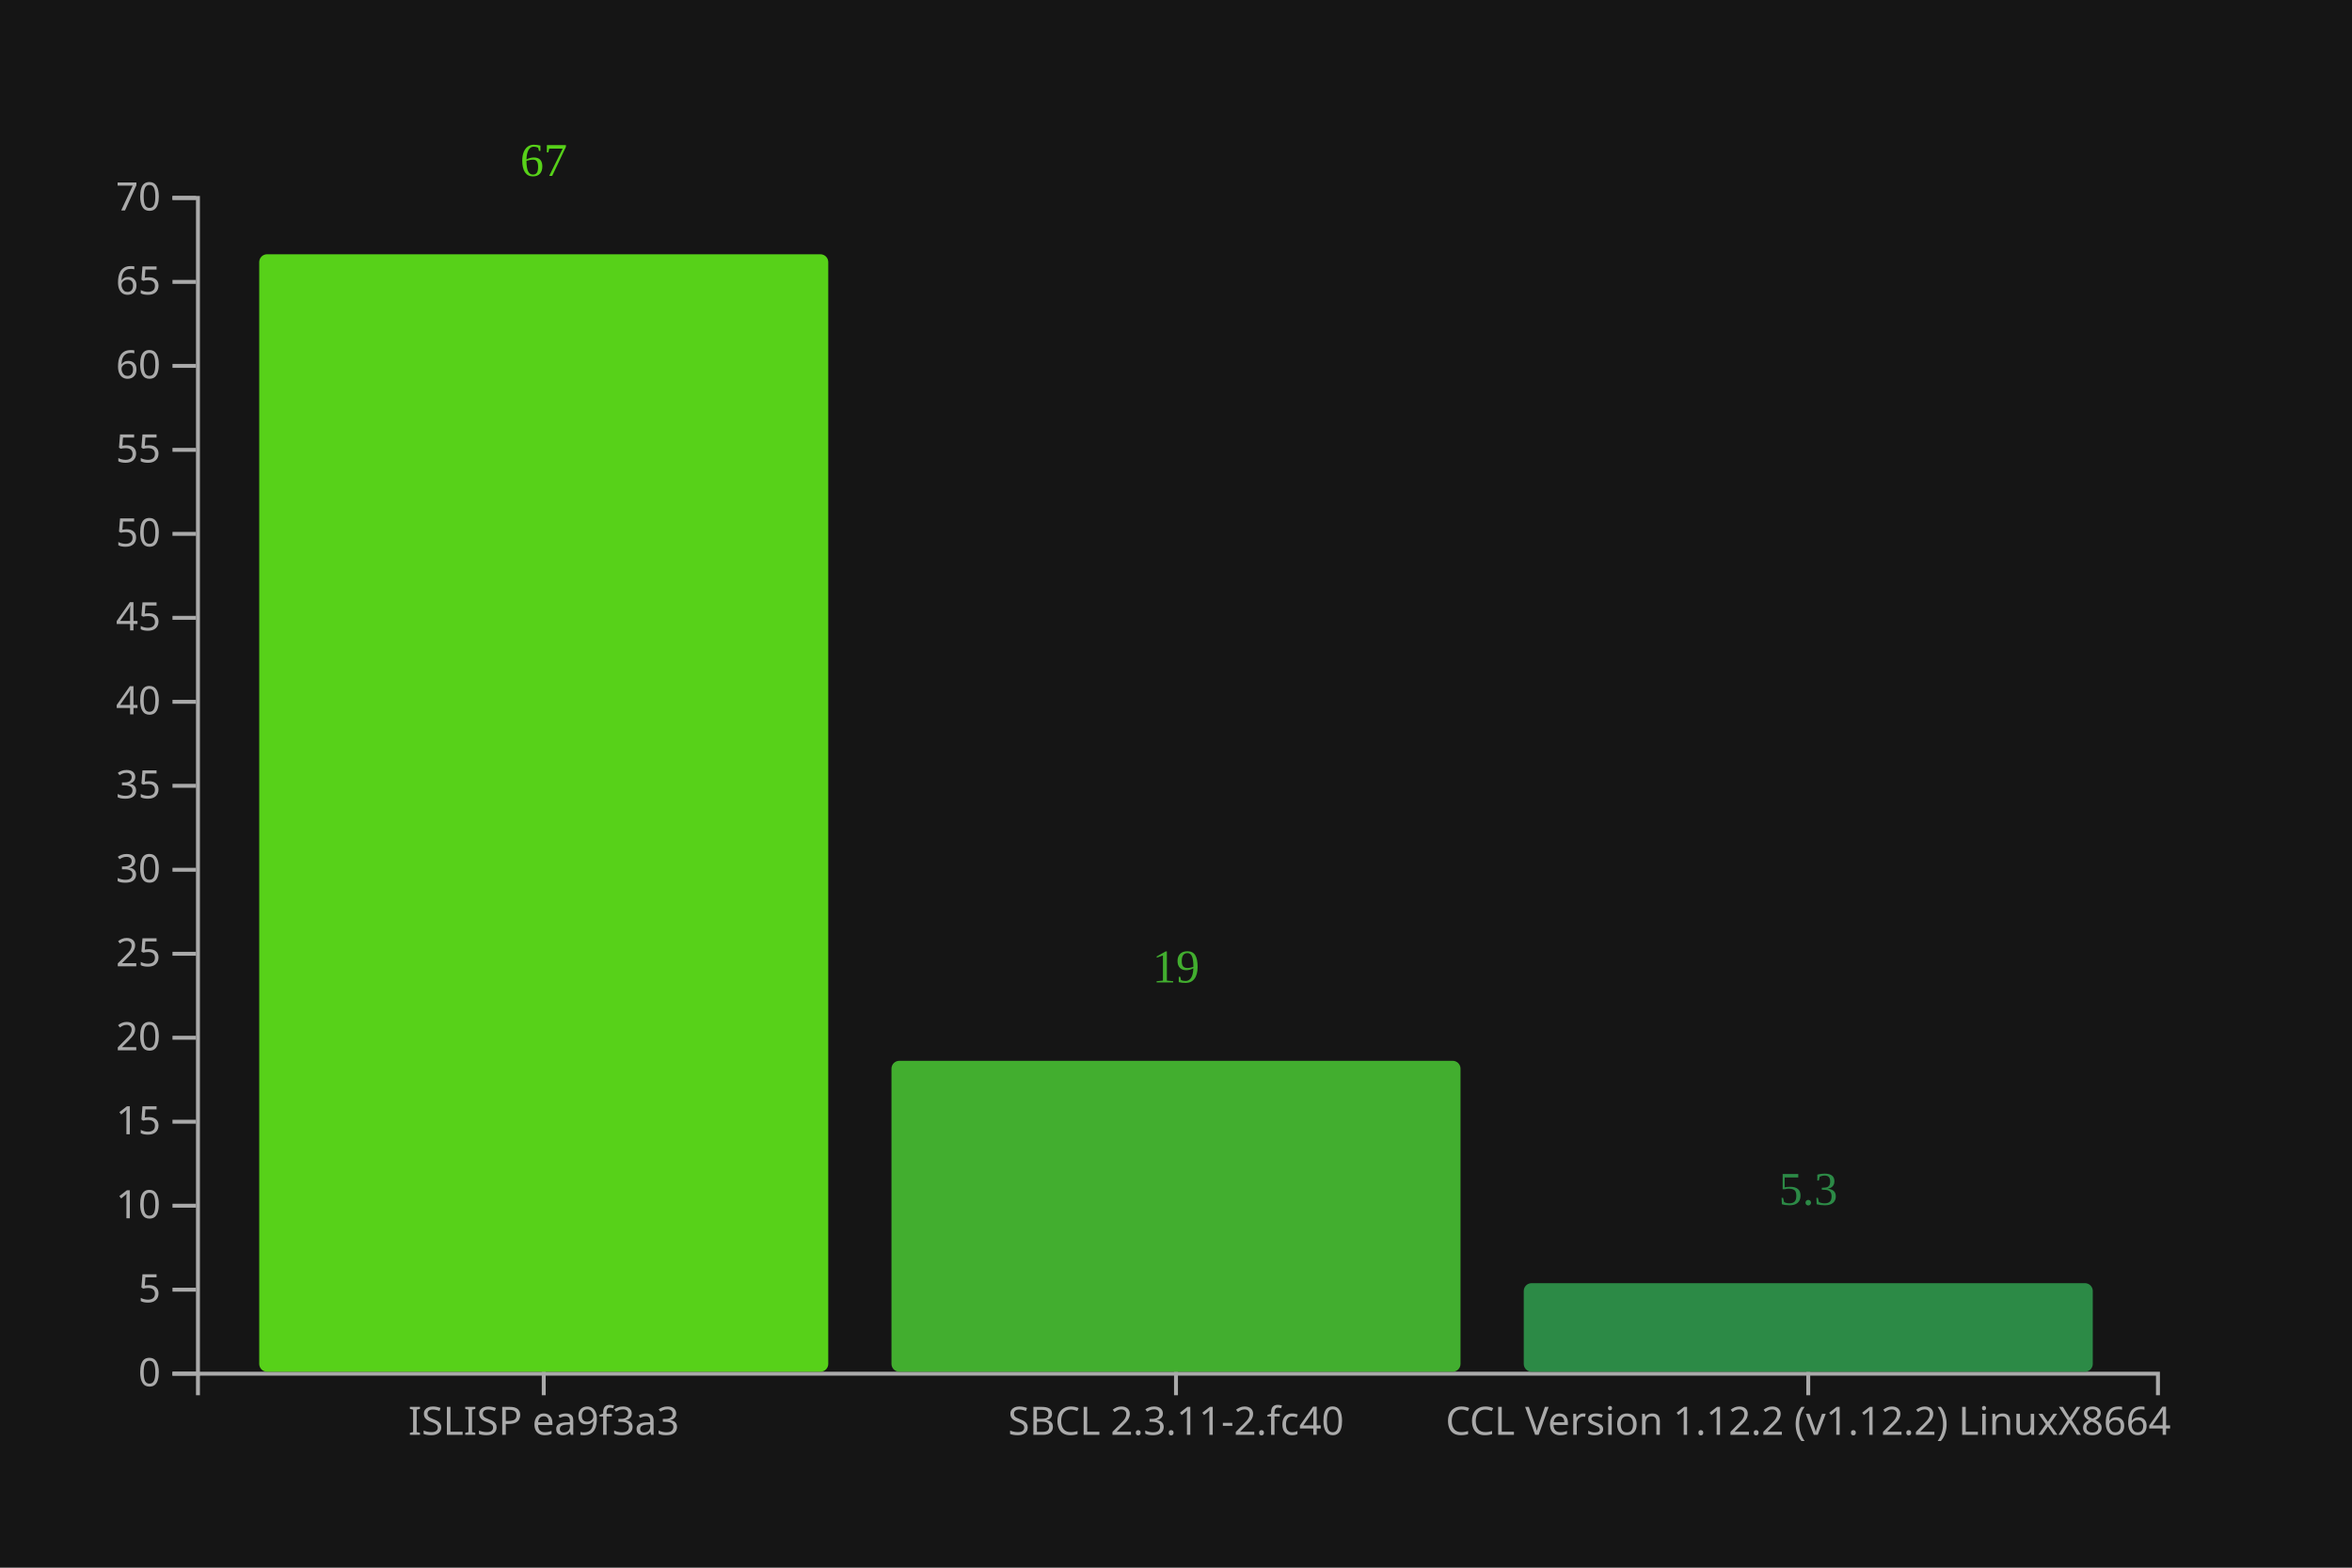
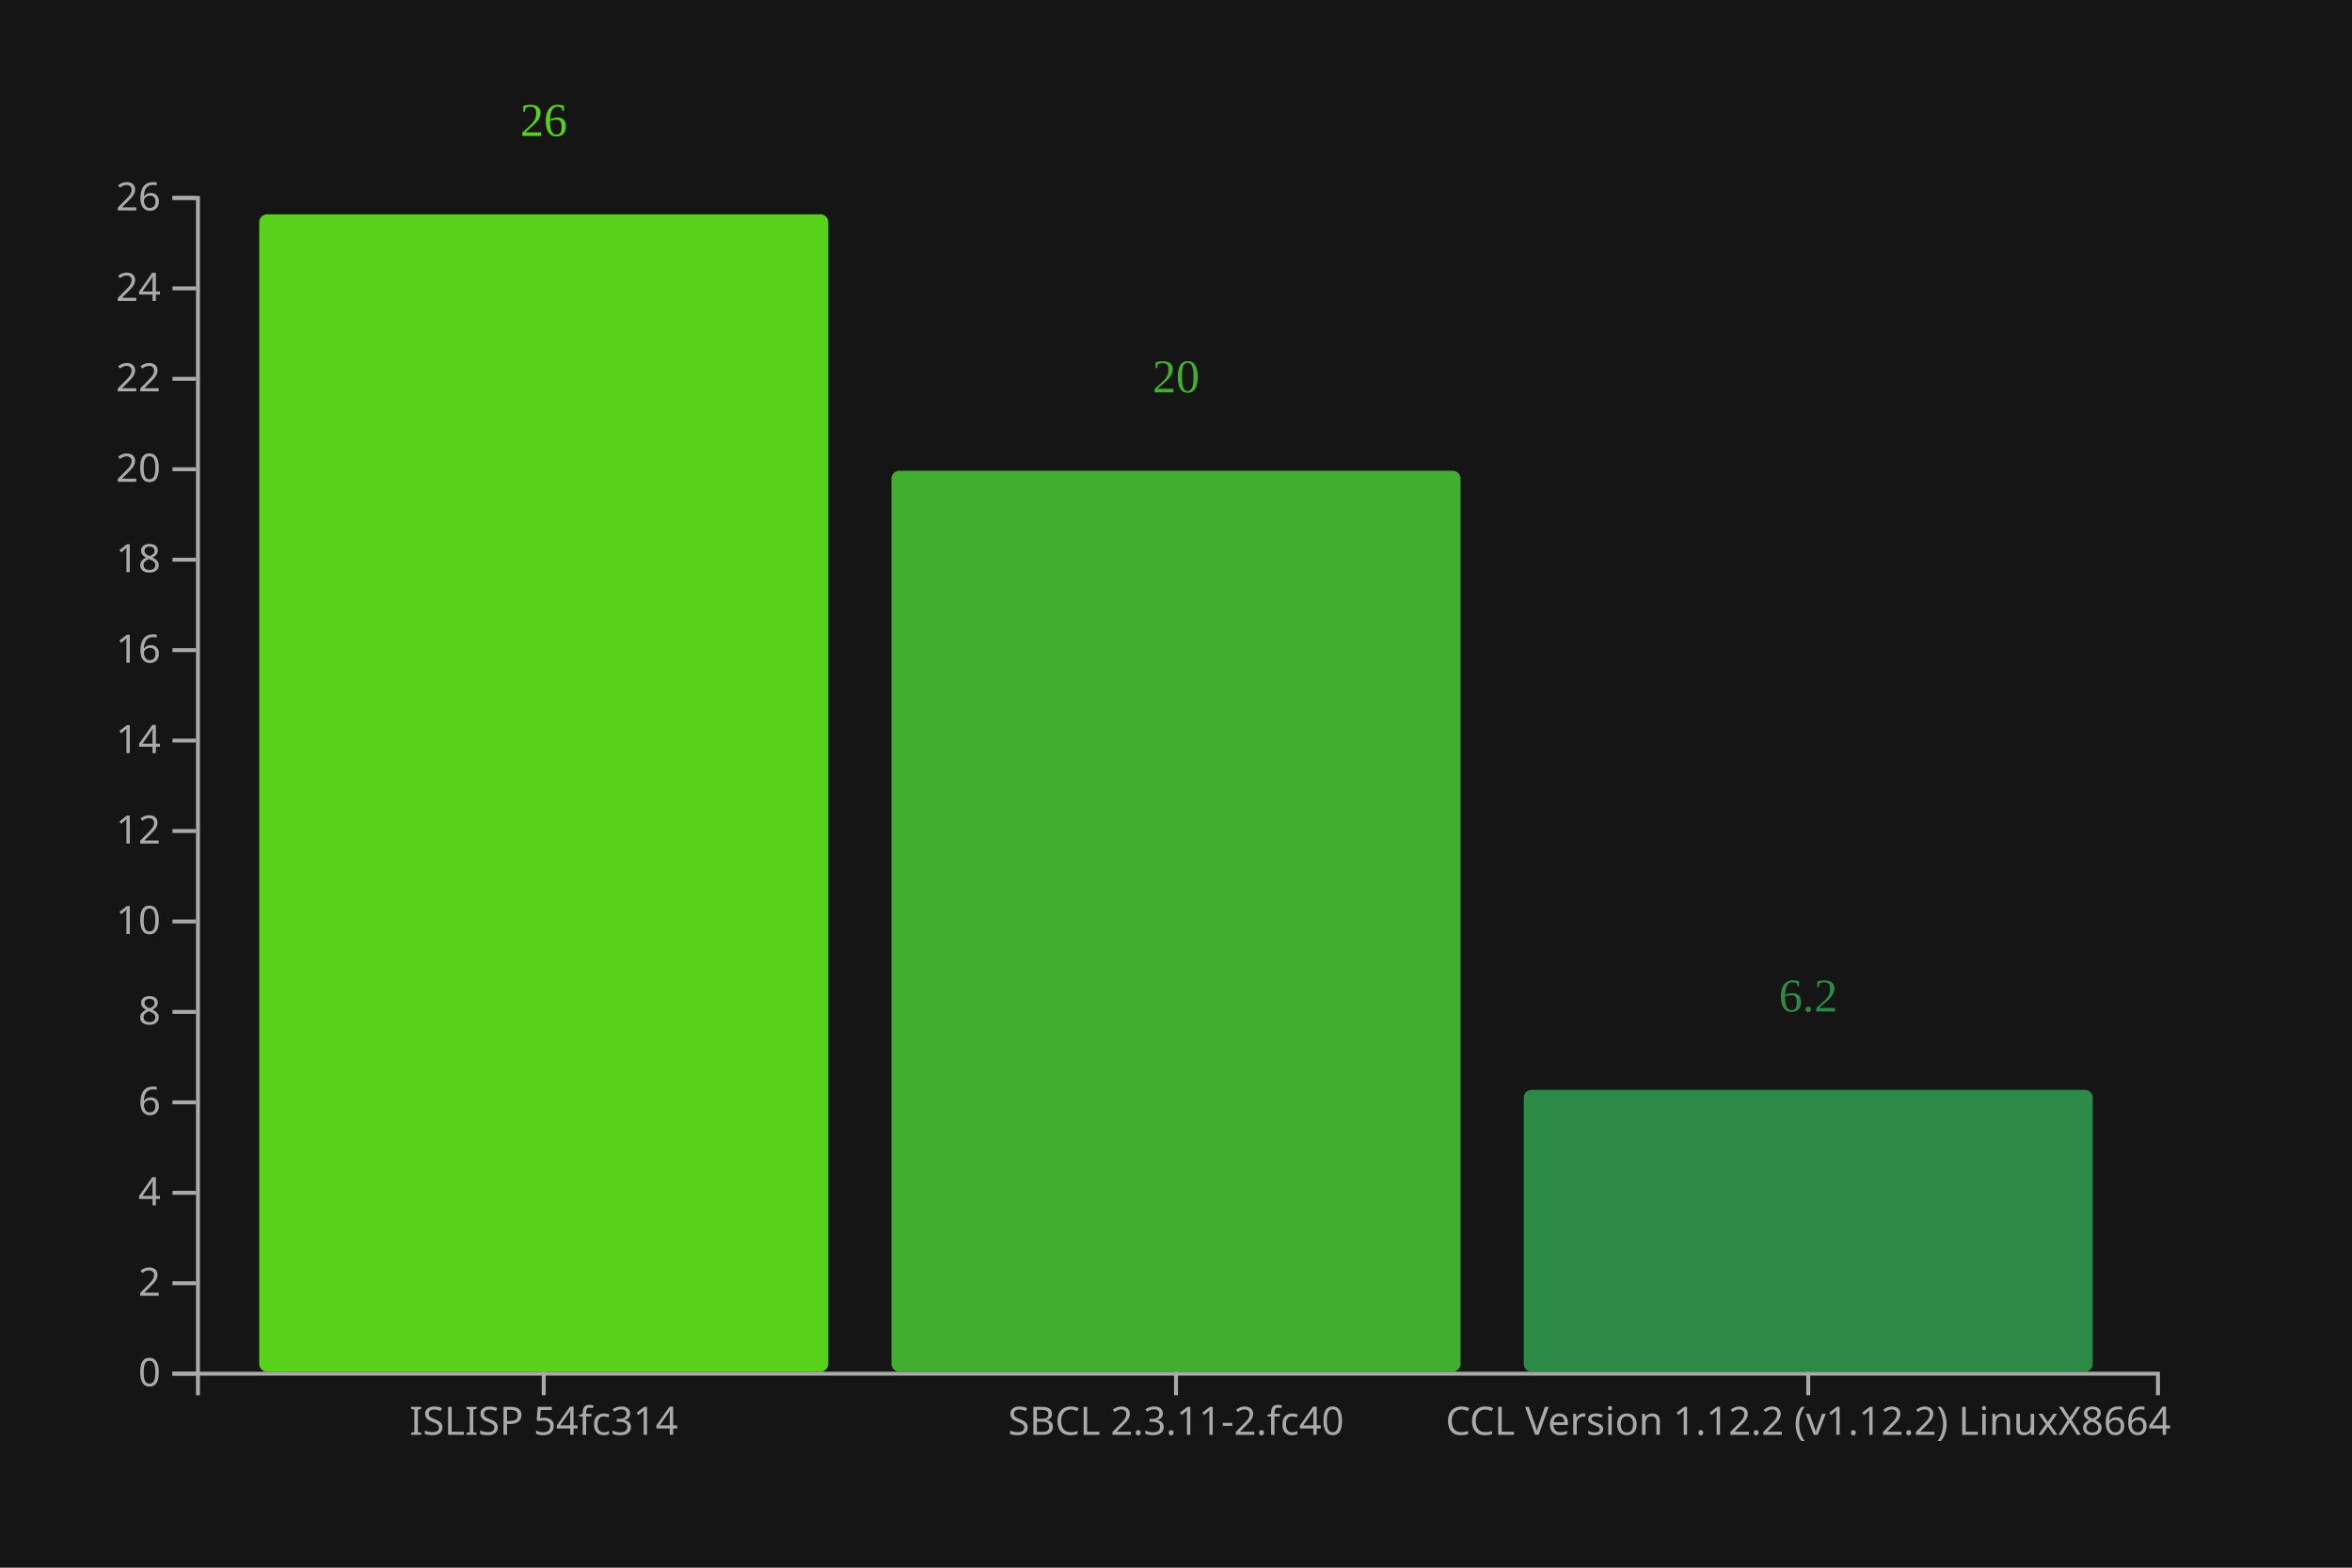
<svg xmlns="http://www.w3.org/2000/svg" width="600" height="400" class="benchmark-chart">
  <rect width="600" height="400" fill="#151515" />
  <g class="x-axis" transform="translate(0, 350)" fill="none" font-size="10" font-family="sans-serif" text-anchor="middle">
    <path class="domain" stroke="#aaaaaa" d="M50.5,6V0.5H550.5V6" />
    <g class="tick" opacity="1" transform="translate(138.7097,0)">
      <line stroke="#aaaaaa" y2="6" />
-       <text fill="#aaaaaa" y="9" dy="0.71em">ISLISP ea9f3a3</text>
+       <text fill="#aaaaaa" y="9" dy="0.71em">ISLISP 54fc314</text>
    </g>
    <g class="tick" opacity="1" transform="translate(300,0)">
      <line stroke="#aaaaaa" y2="6" />
      <text fill="#aaaaaa" y="9" dy="0.71em">SBCL 2.3.11-2.fc40</text>
    </g>
    <g class="tick" opacity="1" transform="translate(461.2903,0)">
      <line stroke="#aaaaaa" y2="6" />
      <text fill="#aaaaaa" y="9" dy="0.71em">CCL Version 1.12.2 (v1.12.2) LinuxX8664</text>
    </g>
  </g>
  <g class="y-axis" transform="translate(50, 0)" fill="none" font-size="10" font-family="sans-serif" text-anchor="end">
    <path class="domain" stroke="#aaaaaa" d="M-6,350.5H0.5V50.5H-6" />
    <g class="tick" opacity="1" transform="translate(0,350.5)">
      <line stroke="#aaaaaa" x2="-6" />
      <text fill="#aaaaaa" x="-9" dy="0.32em">0</text>
    </g>
-     <g class="tick" opacity="1" transform="translate(0,329.0714)">
+     <g class="tick" opacity="1" transform="translate(0,327.4231)">
      <line stroke="#aaaaaa" x2="-6" />
-       <text fill="#aaaaaa" x="-9" dy="0.32em">5</text>
+       <text fill="#aaaaaa" x="-9" dy="0.32em">2</text>
    </g>
-     <g class="tick" opacity="1" transform="translate(0,307.6429)">
+     <g class="tick" opacity="1" transform="translate(0,304.3462)">
+       <line stroke="#aaaaaa" x2="-6" />
+       <text fill="#aaaaaa" x="-9" dy="0.32em">4</text>
+     </g>
+     <g class="tick" opacity="1" transform="translate(0,281.2692)">
+       <line stroke="#aaaaaa" x2="-6" />
+       <text fill="#aaaaaa" x="-9" dy="0.32em">6</text>
+     </g>
+     <g class="tick" opacity="1" transform="translate(0,258.1923)">
+       <line stroke="#aaaaaa" x2="-6" />
+       <text fill="#aaaaaa" x="-9" dy="0.32em">8</text>
+     </g>
+     <g class="tick" opacity="1" transform="translate(0,235.1154)">
      <line stroke="#aaaaaa" x2="-6" />
      <text fill="#aaaaaa" x="-9" dy="0.32em">10</text>
    </g>
-     <g class="tick" opacity="1" transform="translate(0,286.2143)">
+     <g class="tick" opacity="1" transform="translate(0,212.0385)">
      <line stroke="#aaaaaa" x2="-6" />
-       <text fill="#aaaaaa" x="-9" dy="0.32em">15</text>
+       <text fill="#aaaaaa" x="-9" dy="0.32em">12</text>
    </g>
-     <g class="tick" opacity="1" transform="translate(0,264.7857)">
+     <g class="tick" opacity="1" transform="translate(0,188.9615)">
+       <line stroke="#aaaaaa" x2="-6" />
+       <text fill="#aaaaaa" x="-9" dy="0.32em">14</text>
+     </g>
+     <g class="tick" opacity="1" transform="translate(0,165.8846)">
+       <line stroke="#aaaaaa" x2="-6" />
+       <text fill="#aaaaaa" x="-9" dy="0.32em">16</text>
+     </g>
+     <g class="tick" opacity="1" transform="translate(0,142.8077)">
+       <line stroke="#aaaaaa" x2="-6" />
+       <text fill="#aaaaaa" x="-9" dy="0.32em">18</text>
+     </g>
+     <g class="tick" opacity="1" transform="translate(0,119.7308)">
      <line stroke="#aaaaaa" x2="-6" />
      <text fill="#aaaaaa" x="-9" dy="0.32em">20</text>
    </g>
-     <g class="tick" opacity="1" transform="translate(0,243.3571)">
+     <g class="tick" opacity="1" transform="translate(0,96.65385)">
      <line stroke="#aaaaaa" x2="-6" />
-       <text fill="#aaaaaa" x="-9" dy="0.32em">25</text>
+       <text fill="#aaaaaa" x="-9" dy="0.32em">22</text>
    </g>
-     <g class="tick" opacity="1" transform="translate(0,221.9286)">
+     <g class="tick" opacity="1" transform="translate(0,73.57692)">
      <line stroke="#aaaaaa" x2="-6" />
-       <text fill="#aaaaaa" x="-9" dy="0.32em">30</text>
-     </g>
-     <g class="tick" opacity="1" transform="translate(0,200.5)">
-       <line stroke="#aaaaaa" x2="-6" />
-       <text fill="#aaaaaa" x="-9" dy="0.32em">35</text>
-     </g>
-     <g class="tick" opacity="1" transform="translate(0,179.0714)">
-       <line stroke="#aaaaaa" x2="-6" />
-       <text fill="#aaaaaa" x="-9" dy="0.32em">40</text>
-     </g>
-     <g class="tick" opacity="1" transform="translate(0,157.6429)">
-       <line stroke="#aaaaaa" x2="-6" />
-       <text fill="#aaaaaa" x="-9" dy="0.32em">45</text>
-     </g>
-     <g class="tick" opacity="1" transform="translate(0,136.2143)">
-       <line stroke="#aaaaaa" x2="-6" />
-       <text fill="#aaaaaa" x="-9" dy="0.32em">50</text>
-     </g>
-     <g class="tick" opacity="1" transform="translate(0,114.7857)">
-       <line stroke="#aaaaaa" x2="-6" />
-       <text fill="#aaaaaa" x="-9" dy="0.32em">55</text>
-     </g>
-     <g class="tick" opacity="1" transform="translate(0,93.35714)">
-       <line stroke="#aaaaaa" x2="-6" />
-       <text fill="#aaaaaa" x="-9" dy="0.32em">60</text>
-     </g>
-     <g class="tick" opacity="1" transform="translate(0,71.92857)">
-       <line stroke="#aaaaaa" x2="-6" />
-       <text fill="#aaaaaa" x="-9" dy="0.32em">65</text>
+       <text fill="#aaaaaa" x="-9" dy="0.32em">24</text>
    </g>
    <g class="tick" opacity="1" transform="translate(0,50.5)">
      <line stroke="#aaaaaa" x2="-6" />
-       <text fill="#aaaaaa" x="-9" dy="0.32em">70</text>
+       <text fill="#aaaaaa" x="-9" dy="0.32em">26</text>
    </g>
  </g>
  <g>
    <g class="data-bar" text-anchor="middle">
-       <rect x="66.129" y="64.88" width="145.161" height="285.12" rx="2" ry="2" fill="rgb(87, 209, 25)" />
-       <text y="44.88" x="138.71" fill="rgb(87, 209, 25)">67</text>
+       <rect x="66.129" y="54.689" width="145.161" height="295.311" rx="2" ry="2" fill="rgb(87, 209, 25)" />
+       <text y="34.689" x="138.71" fill="rgb(87, 209, 25)">26</text>
    </g>
    <g class="data-bar" text-anchor="middle">
-       <rect x="227.419" y="270.668" width="145.161" height="79.332" rx="2" ry="2" fill="rgb(66, 174, 47)" />
-       <text y="250.668" x="300" fill="rgb(66, 174, 47)">19</text>
+       <rect x="227.419" y="120.107" width="145.161" height="229.893" rx="2" ry="2" fill="rgb(66, 174, 47)" />
+       <text y="100.107" x="300" fill="rgb(66, 174, 47)">20</text>
    </g>
    <g class="data-bar" text-anchor="middle">
-       <rect x="388.71" y="327.405" width="145.161" height="22.595" rx="2" ry="2" fill="rgb(44, 138, 70)" />
-       <text y="307.405" x="461.29" fill="rgb(44, 138, 70)">5.3</text>
+       <rect x="388.71" y="278.084" width="145.161" height="71.916" rx="2" ry="2" fill="rgb(44, 138, 70)" />
+       <text y="258.084" x="461.29" fill="rgb(44, 138, 70)">6.2</text>
    </g>
  </g>
</svg>
